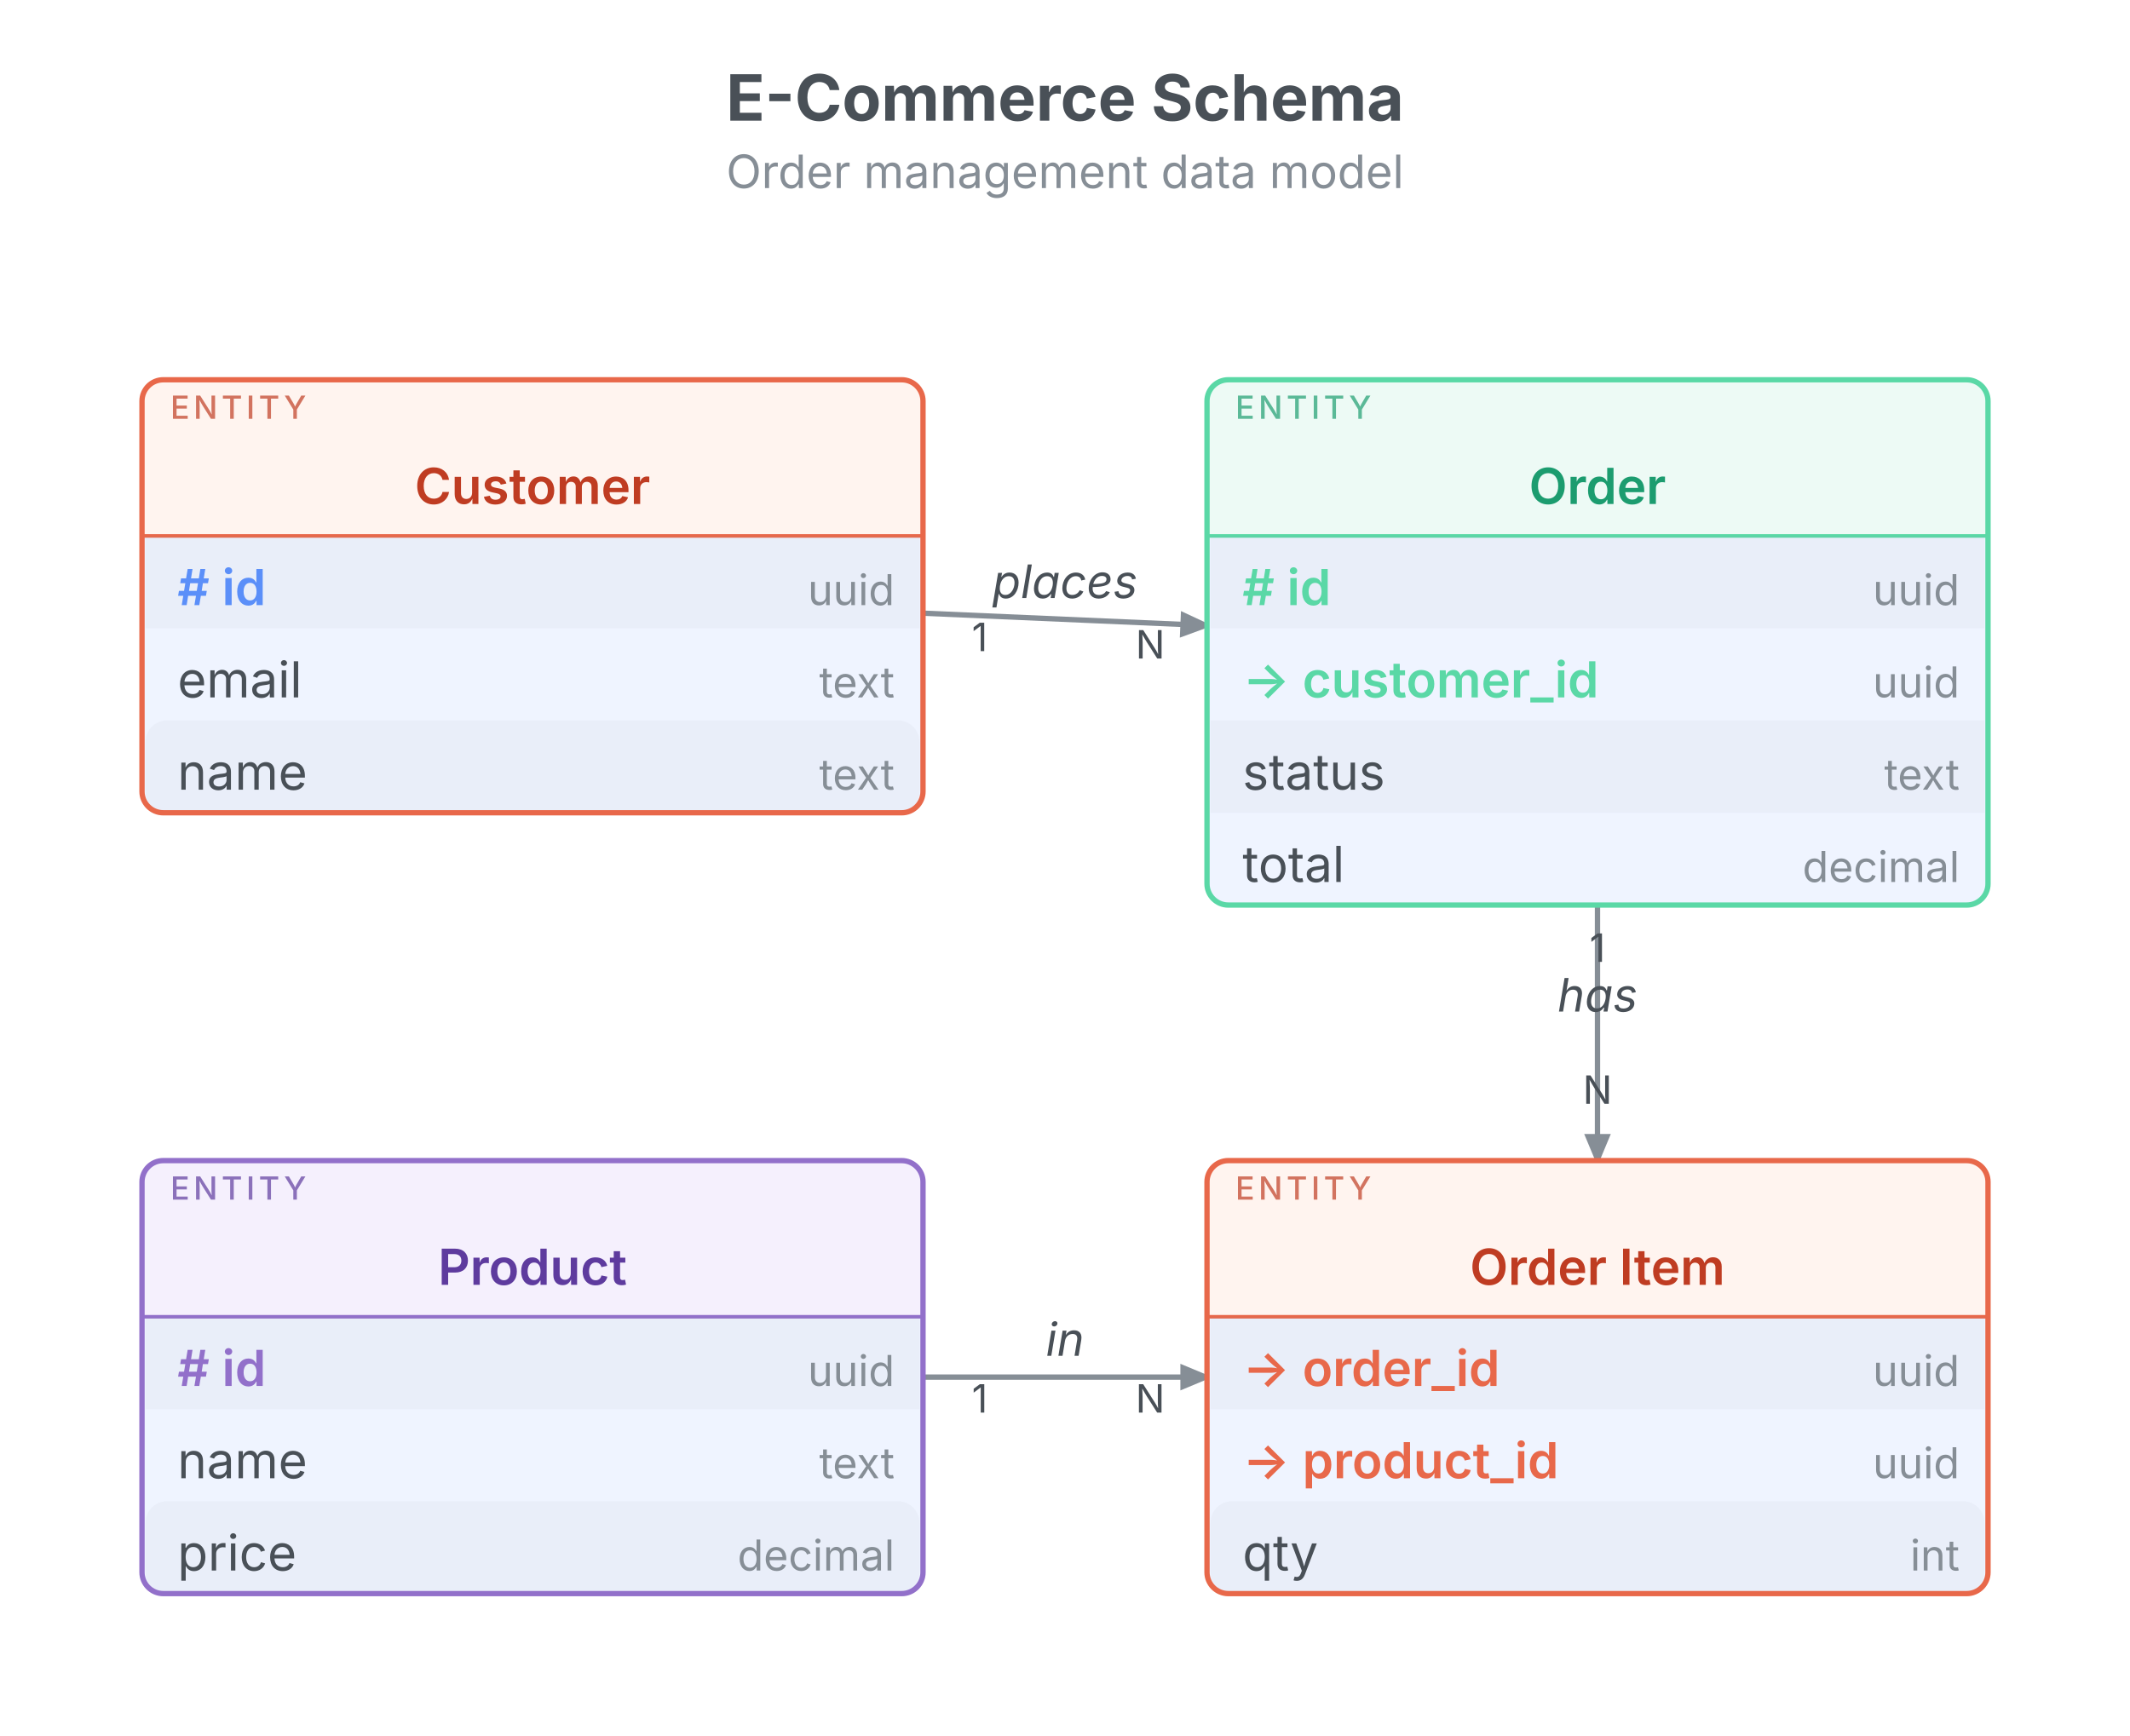
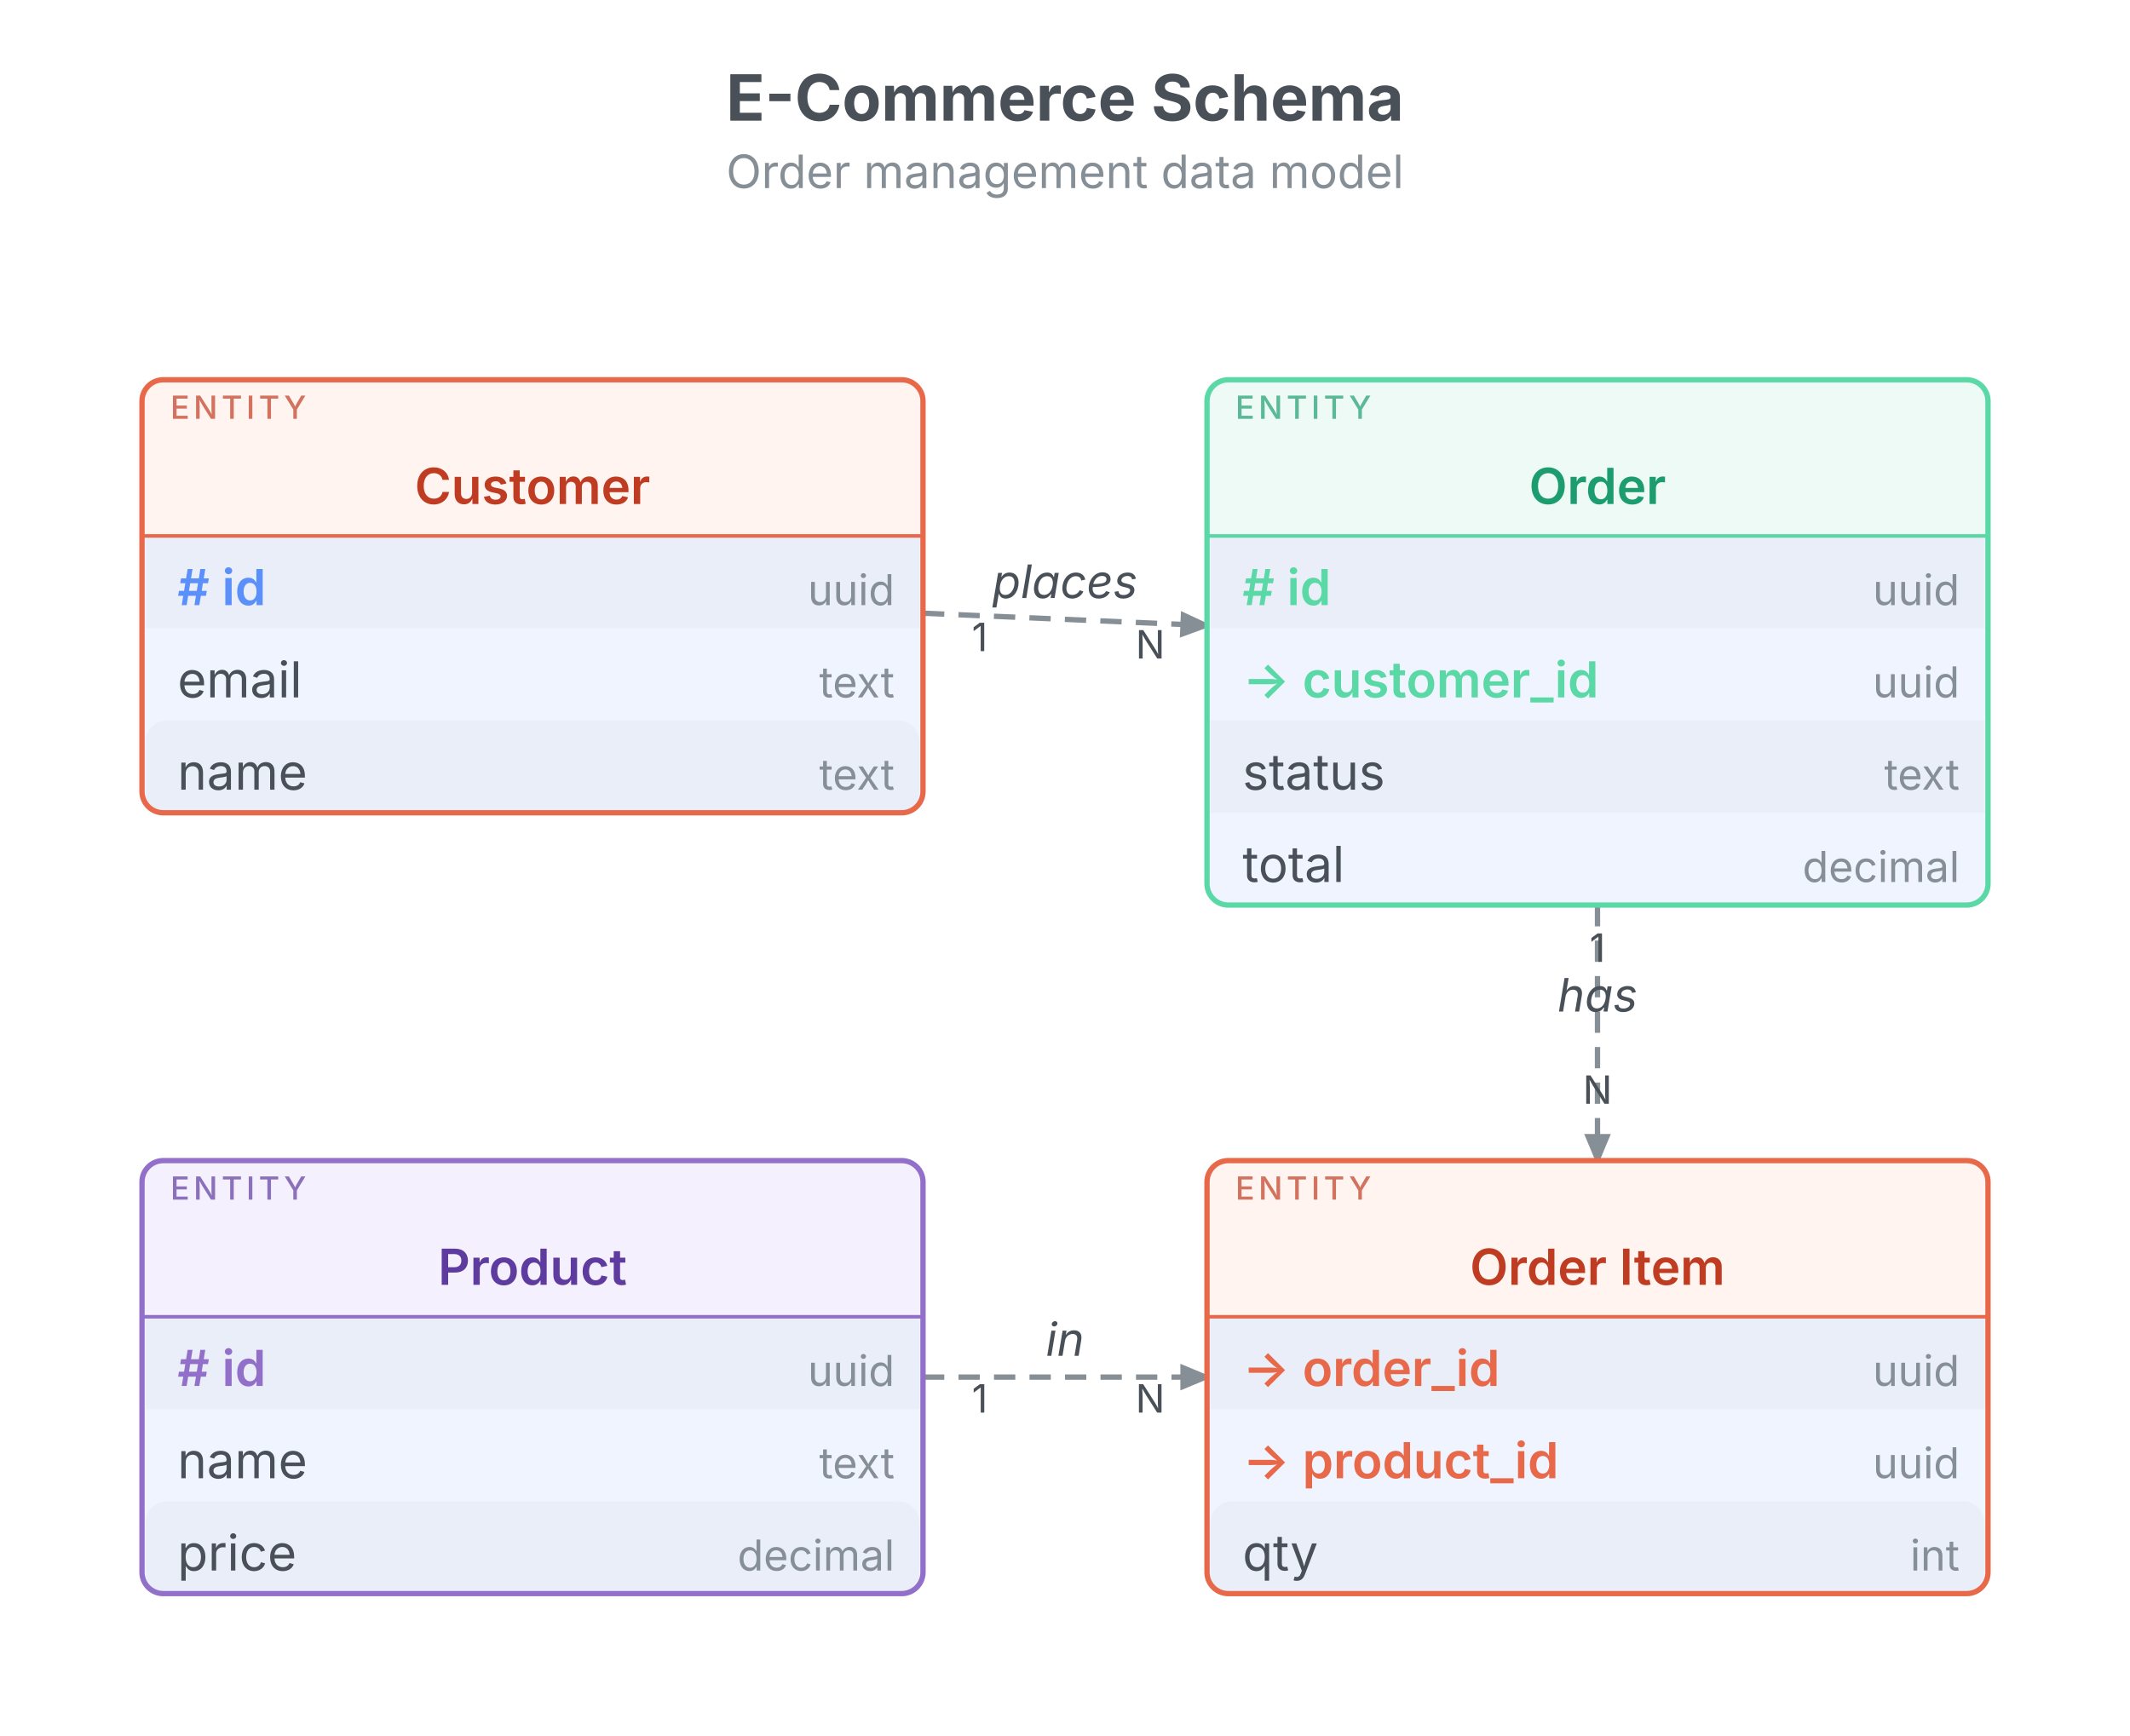
<svg xmlns="http://www.w3.org/2000/svg" width="600" height="489" viewBox="0 0 600 489">
  <text x="300" y="34" text-anchor="middle" font-family="Inter, system-ui, -apple-system, sans-serif" font-size="18" font-weight="700" fill="#495057">E-Commerce Schema</text>
  <text x="300" y="53" text-anchor="middle" font-family="Inter, system-ui, -apple-system, sans-serif" font-size="13" fill="#868e96">Order management data model</text>
  <g class="er-diagram" transform="translate(0,67)">
    <defs>
      <marker id="er-1-arrow" markerWidth="6" markerHeight="5" refX="5" refY="2.5" orient="auto" markerUnits="strokeWidth">
        <polygon points="0 0, 6 2.5, 0 5" fill="#868e96" />
      </marker>
    </defs>
-     <line x1="260" y1="105.767" x2="340" y2="109.233" stroke="#868e96" stroke-width="1.5" marker-end="url(#er-1-arrow)" />
+     <path d="M260,105.767 L340,109.233" fill="none" stroke="#868e96" stroke-width="1.5" stroke-dasharray="6,4" marker-end="url(#er-1-arrow)">
+       <animate attributeName="stroke-dashoffset" from="0" to="-20" dur="0.8s" repeatCount="indefinite" />
+     </path>
    <text x="300" y="101.5" text-anchor="middle" font-family="Inter, system-ui, -apple-system, sans-serif" font-size="13" fill="#495057" font-style="italic">places</text>
    <text x="275.985" y="116.45" text-anchor="middle" font-family="Inter, system-ui, -apple-system, sans-serif" font-size="11" fill="#495057">1</text>
    <text x="324.015" y="118.531" text-anchor="middle" font-family="Inter, system-ui, -apple-system, sans-serif" font-size="11" fill="#495057">N</text>
-     <line x1="450" y1="188" x2="450" y2="260" stroke="#868e96" stroke-width="1.5" marker-end="url(#er-1-arrow)" />
+     <path d="M450,188 L450,260" fill="none" stroke="#868e96" stroke-width="1.5" stroke-dasharray="6,4" marker-end="url(#er-1-arrow)">
+       <animate attributeName="stroke-dashoffset" from="0" to="-20" dur="0.8s" repeatCount="indefinite" />
+     </path>
    <text x="450" y="218" text-anchor="middle" font-family="Inter, system-ui, -apple-system, sans-serif" font-size="13" fill="#495057" font-style="italic">has</text>
    <text x="450" y="204" text-anchor="middle" font-family="Inter, system-ui, -apple-system, sans-serif" font-size="11" fill="#495057">1</text>
    <text x="450" y="244" text-anchor="middle" font-family="Inter, system-ui, -apple-system, sans-serif" font-size="11" fill="#495057">N</text>
-     <line x1="260" y1="321" x2="340" y2="321" stroke="#868e96" stroke-width="1.5" marker-end="url(#er-1-arrow)" />
+     <path d="M260,321 L340,321" fill="none" stroke="#868e96" stroke-width="1.5" stroke-dasharray="6,4" marker-end="url(#er-1-arrow)">
+       <animate attributeName="stroke-dashoffset" from="0" to="-20" dur="0.8s" repeatCount="indefinite" />
+     </path>
    <text x="300" y="315" text-anchor="middle" font-family="Inter, system-ui, -apple-system, sans-serif" font-size="13" fill="#495057" font-style="italic">in</text>
    <text x="276" y="331" text-anchor="middle" font-family="Inter, system-ui, -apple-system, sans-serif" font-size="11" fill="#495057">1</text>
    <text x="324" y="331" text-anchor="middle" font-family="Inter, system-ui, -apple-system, sans-serif" font-size="11" fill="#495057">N</text>
    <rect x="40" y="40" width="220" height="122" rx="6" ry="6" fill="#eff4ff" stroke="none" />
    <rect x="40" y="40" width="220" height="44" rx="6" ry="6" fill="#fff4ef" stroke="none" />
    <rect x="40" y="78" width="220" height="6" fill="#fff4ef" stroke="none" />
    <line x1="40" y1="84" x2="260" y2="84" stroke="#e8684a" stroke-width="1" />
    <text x="48" y="51" font-family="Inter, system-ui, -apple-system, sans-serif" font-size="9" font-weight="500" letter-spacing="0.12em" fill="#bf3c22" opacity="0.7">ENTITY</text>
    <text x="150" y="75" text-anchor="middle" font-family="Inter, system-ui, -apple-system, sans-serif" font-size="14" font-weight="600" fill="#bf3c22">Customer</text>
    <rect x="41" y="84" width="218" height="26" fill="rgba(134,142,150,0.06)" stroke="none" />
    <text x="50" y="103.5" font-family="Inter, system-ui, -apple-system, sans-serif" font-size="14" fill="#5b8ff9" font-weight="600"># id</text>
    <text x="252" y="103.5" text-anchor="end" font-family="Inter, system-ui, -apple-system, sans-serif" font-size="12" fill="#868e96">uuid</text>
    <text x="50" y="129.5" font-family="Inter, system-ui, -apple-system, sans-serif" font-size="14" fill="#495057">email</text>
    <text x="252" y="129.5" text-anchor="end" font-family="Inter, system-ui, -apple-system, sans-serif" font-size="12" fill="#868e96">text</text>
    <rect x="41" y="136" width="218" height="26" fill="rgba(134,142,150,0.06)" stroke="none" rx="6" ry="6" />
    <text x="50" y="155.5" font-family="Inter, system-ui, -apple-system, sans-serif" font-size="14" fill="#495057">name</text>
    <text x="252" y="155.5" text-anchor="end" font-family="Inter, system-ui, -apple-system, sans-serif" font-size="12" fill="#868e96">text</text>
    <rect x="40" y="40" width="220" height="122" rx="6" ry="6" fill="none" stroke="#e8684a" stroke-width="1.5" />
    <rect x="340" y="40" width="220" height="148" rx="6" ry="6" fill="#eff4ff" stroke="none" />
    <rect x="340" y="40" width="220" height="44" rx="6" ry="6" fill="#edfaf5" stroke="none" />
    <rect x="340" y="78" width="220" height="6" fill="#edfaf5" stroke="none" />
    <line x1="340" y1="84" x2="560" y2="84" stroke="#5ad8a6" stroke-width="1" />
    <text x="348" y="51" font-family="Inter, system-ui, -apple-system, sans-serif" font-size="9" font-weight="500" letter-spacing="0.12em" fill="#1c9c6f" opacity="0.7">ENTITY</text>
    <text x="450" y="75" text-anchor="middle" font-family="Inter, system-ui, -apple-system, sans-serif" font-size="14" font-weight="600" fill="#1c9c6f">Order</text>
    <rect x="341" y="84" width="218" height="26" fill="rgba(134,142,150,0.06)" stroke="none" />
    <text x="350" y="103.5" font-family="Inter, system-ui, -apple-system, sans-serif" font-size="14" fill="#5ad8a6" font-weight="600"># id</text>
    <text x="552" y="103.5" text-anchor="end" font-family="Inter, system-ui, -apple-system, sans-serif" font-size="12" fill="#868e96">uuid</text>
    <text x="350" y="129.5" font-family="Inter, system-ui, -apple-system, sans-serif" font-size="14" fill="#5ad8a6" font-weight="600">→ customer_id</text>
    <text x="552" y="129.5" text-anchor="end" font-family="Inter, system-ui, -apple-system, sans-serif" font-size="12" fill="#868e96">uuid</text>
    <rect x="341" y="136" width="218" height="26" fill="rgba(134,142,150,0.06)" stroke="none" />
    <text x="350" y="155.5" font-family="Inter, system-ui, -apple-system, sans-serif" font-size="14" fill="#495057">status</text>
    <text x="552" y="155.5" text-anchor="end" font-family="Inter, system-ui, -apple-system, sans-serif" font-size="12" fill="#868e96">text</text>
    <text x="350" y="181.5" font-family="Inter, system-ui, -apple-system, sans-serif" font-size="14" fill="#495057">total</text>
    <text x="552" y="181.5" text-anchor="end" font-family="Inter, system-ui, -apple-system, sans-serif" font-size="12" fill="#868e96">decimal</text>
    <rect x="340" y="40" width="220" height="148" rx="6" ry="6" fill="none" stroke="#5ad8a6" stroke-width="1.5" />
    <rect x="40" y="260" width="220" height="122" rx="6" ry="6" fill="#eff4ff" stroke="none" />
    <rect x="40" y="260" width="220" height="44" rx="6" ry="6" fill="#f5f0fd" stroke="none" />
    <rect x="40" y="298" width="220" height="6" fill="#f5f0fd" stroke="none" />
    <line x1="40" y1="304" x2="260" y2="304" stroke="#9270ca" stroke-width="1" />
    <text x="48" y="271" font-family="Inter, system-ui, -apple-system, sans-serif" font-size="9" font-weight="500" letter-spacing="0.12em" fill="#5e3b9e" opacity="0.7">ENTITY</text>
    <text x="150" y="295" text-anchor="middle" font-family="Inter, system-ui, -apple-system, sans-serif" font-size="14" font-weight="600" fill="#5e3b9e">Product</text>
    <rect x="41" y="304" width="218" height="26" fill="rgba(134,142,150,0.06)" stroke="none" />
    <text x="50" y="323.5" font-family="Inter, system-ui, -apple-system, sans-serif" font-size="14" fill="#9270ca" font-weight="600"># id</text>
    <text x="252" y="323.5" text-anchor="end" font-family="Inter, system-ui, -apple-system, sans-serif" font-size="12" fill="#868e96">uuid</text>
    <text x="50" y="349.5" font-family="Inter, system-ui, -apple-system, sans-serif" font-size="14" fill="#495057">name</text>
    <text x="252" y="349.5" text-anchor="end" font-family="Inter, system-ui, -apple-system, sans-serif" font-size="12" fill="#868e96">text</text>
    <rect x="41" y="356" width="218" height="26" fill="rgba(134,142,150,0.06)" stroke="none" rx="6" ry="6" />
    <text x="50" y="375.5" font-family="Inter, system-ui, -apple-system, sans-serif" font-size="14" fill="#495057">price</text>
    <text x="252" y="375.5" text-anchor="end" font-family="Inter, system-ui, -apple-system, sans-serif" font-size="12" fill="#868e96">decimal</text>
    <rect x="40" y="260" width="220" height="122" rx="6" ry="6" fill="none" stroke="#9270ca" stroke-width="1.5" />
    <rect x="340" y="260" width="220" height="122" rx="6" ry="6" fill="#eff4ff" stroke="none" />
    <rect x="340" y="260" width="220" height="44" rx="6" ry="6" fill="#fff4ef" stroke="none" />
    <rect x="340" y="298" width="220" height="6" fill="#fff4ef" stroke="none" />
    <line x1="340" y1="304" x2="560" y2="304" stroke="#e8684a" stroke-width="1" />
    <text x="348" y="271" font-family="Inter, system-ui, -apple-system, sans-serif" font-size="9" font-weight="500" letter-spacing="0.12em" fill="#bf3c22" opacity="0.7">ENTITY</text>
    <text x="450" y="295" text-anchor="middle" font-family="Inter, system-ui, -apple-system, sans-serif" font-size="14" font-weight="600" fill="#bf3c22">Order Item</text>
    <rect x="341" y="304" width="218" height="26" fill="rgba(134,142,150,0.06)" stroke="none" />
    <text x="350" y="323.5" font-family="Inter, system-ui, -apple-system, sans-serif" font-size="14" fill="#e8684a" font-weight="600">→ order_id</text>
    <text x="552" y="323.5" text-anchor="end" font-family="Inter, system-ui, -apple-system, sans-serif" font-size="12" fill="#868e96">uuid</text>
    <text x="350" y="349.5" font-family="Inter, system-ui, -apple-system, sans-serif" font-size="14" fill="#e8684a" font-weight="600">→ product_id</text>
    <text x="552" y="349.5" text-anchor="end" font-family="Inter, system-ui, -apple-system, sans-serif" font-size="12" fill="#868e96">uuid</text>
    <rect x="341" y="356" width="218" height="26" fill="rgba(134,142,150,0.06)" stroke="none" rx="6" ry="6" />
    <text x="350" y="375.5" font-family="Inter, system-ui, -apple-system, sans-serif" font-size="14" fill="#495057">qty</text>
    <text x="552" y="375.5" text-anchor="end" font-family="Inter, system-ui, -apple-system, sans-serif" font-size="12" fill="#868e96">int</text>
    <rect x="340" y="260" width="220" height="122" rx="6" ry="6" fill="none" stroke="#e8684a" stroke-width="1.5" />
  </g>
</svg>
